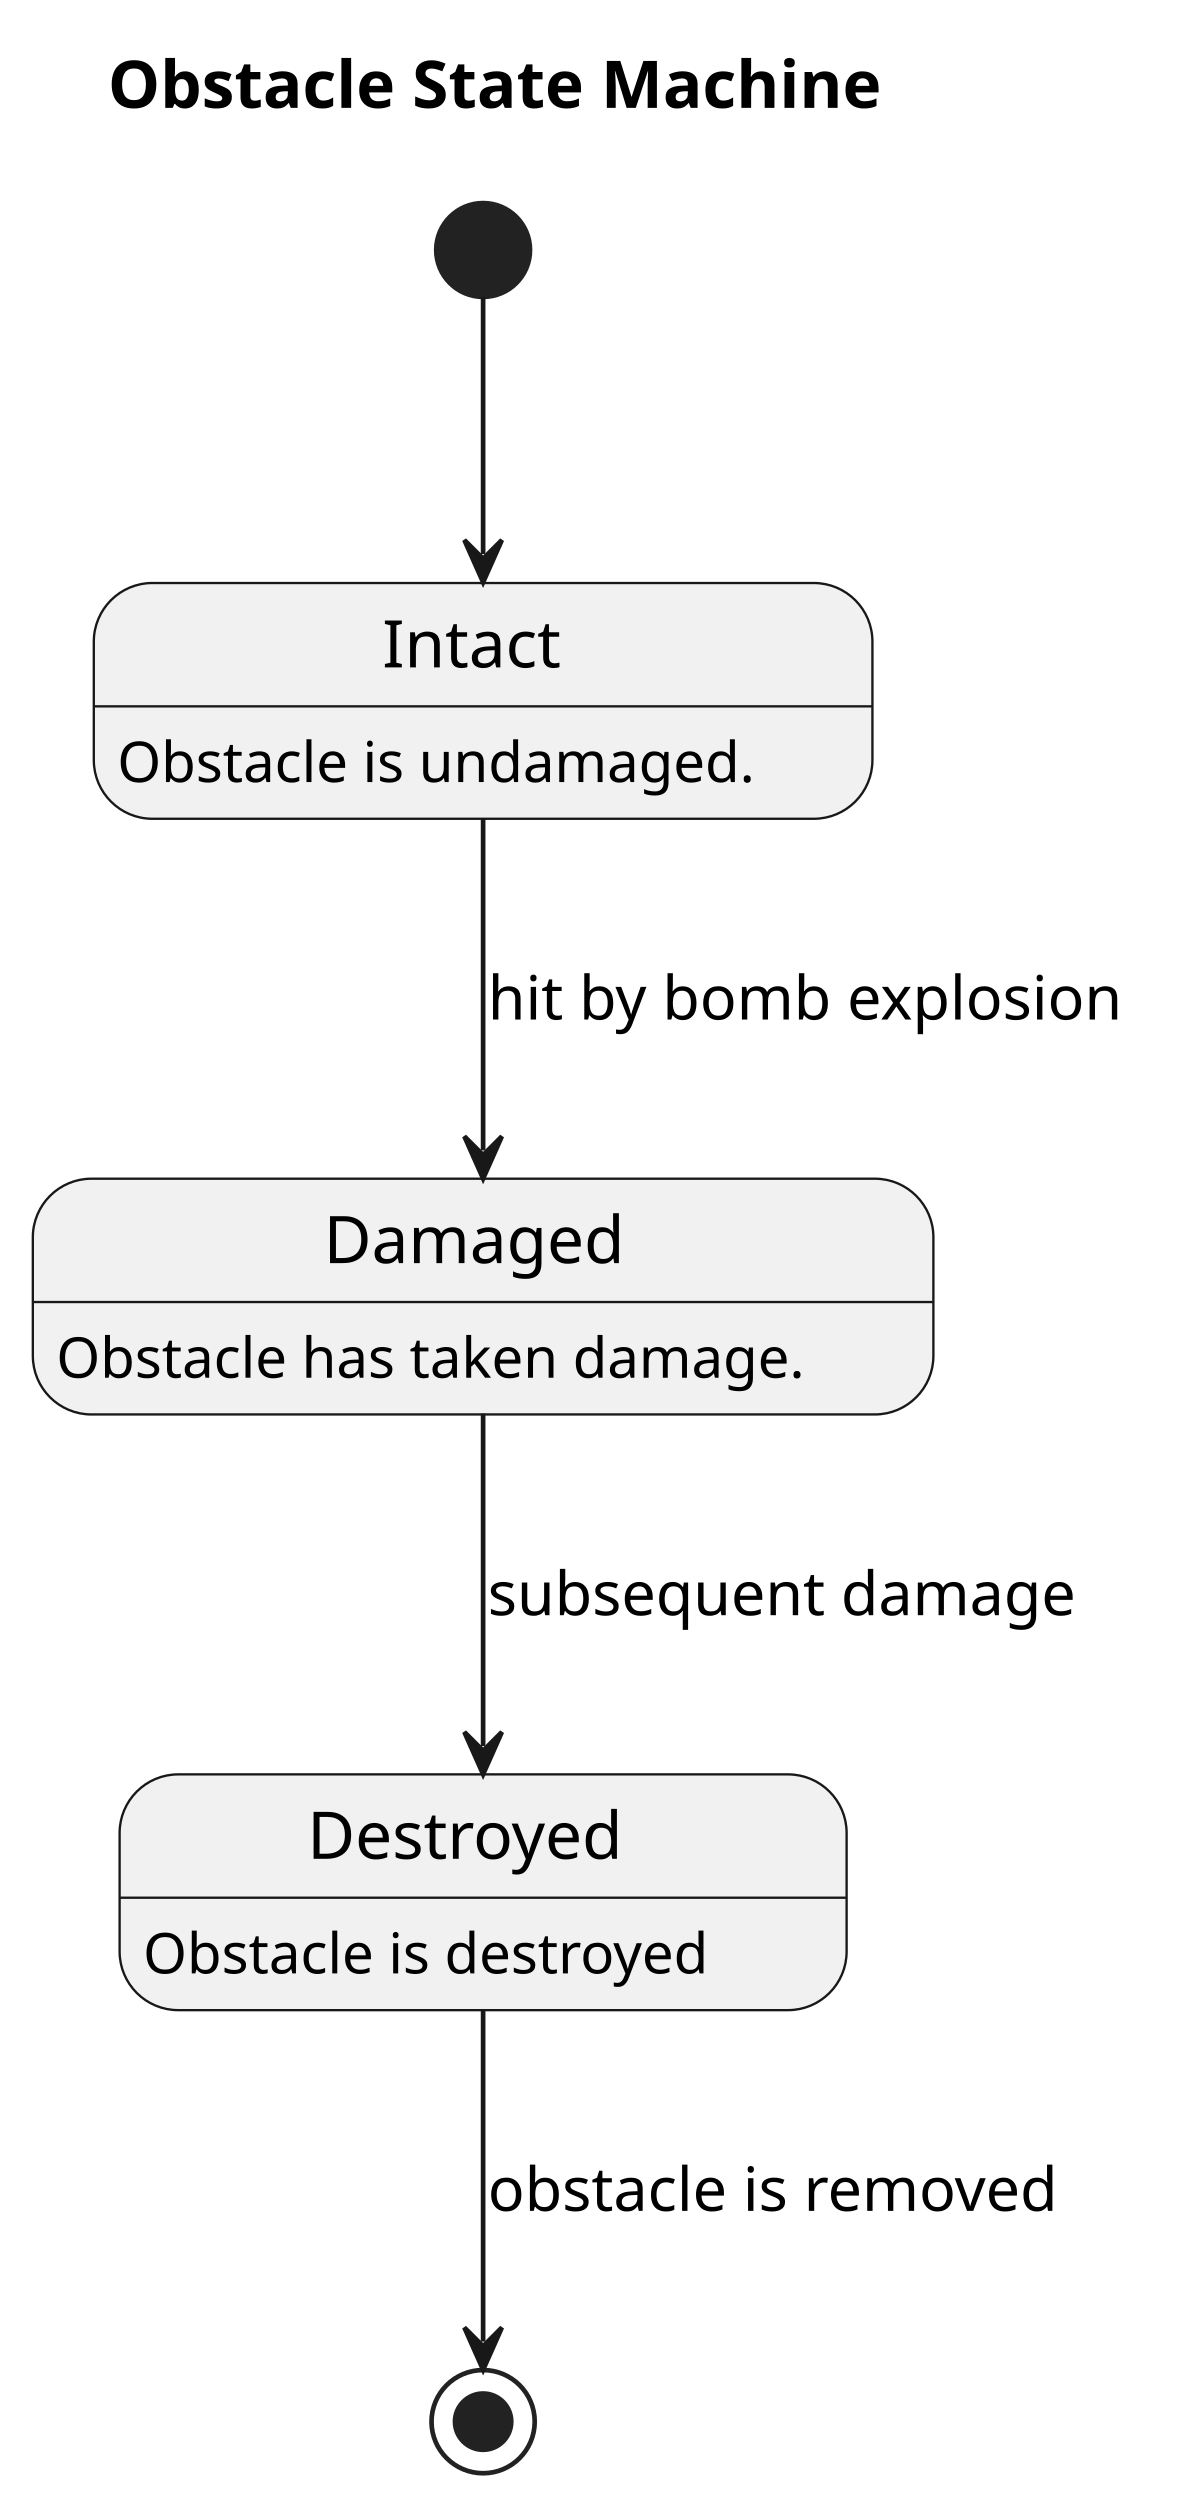
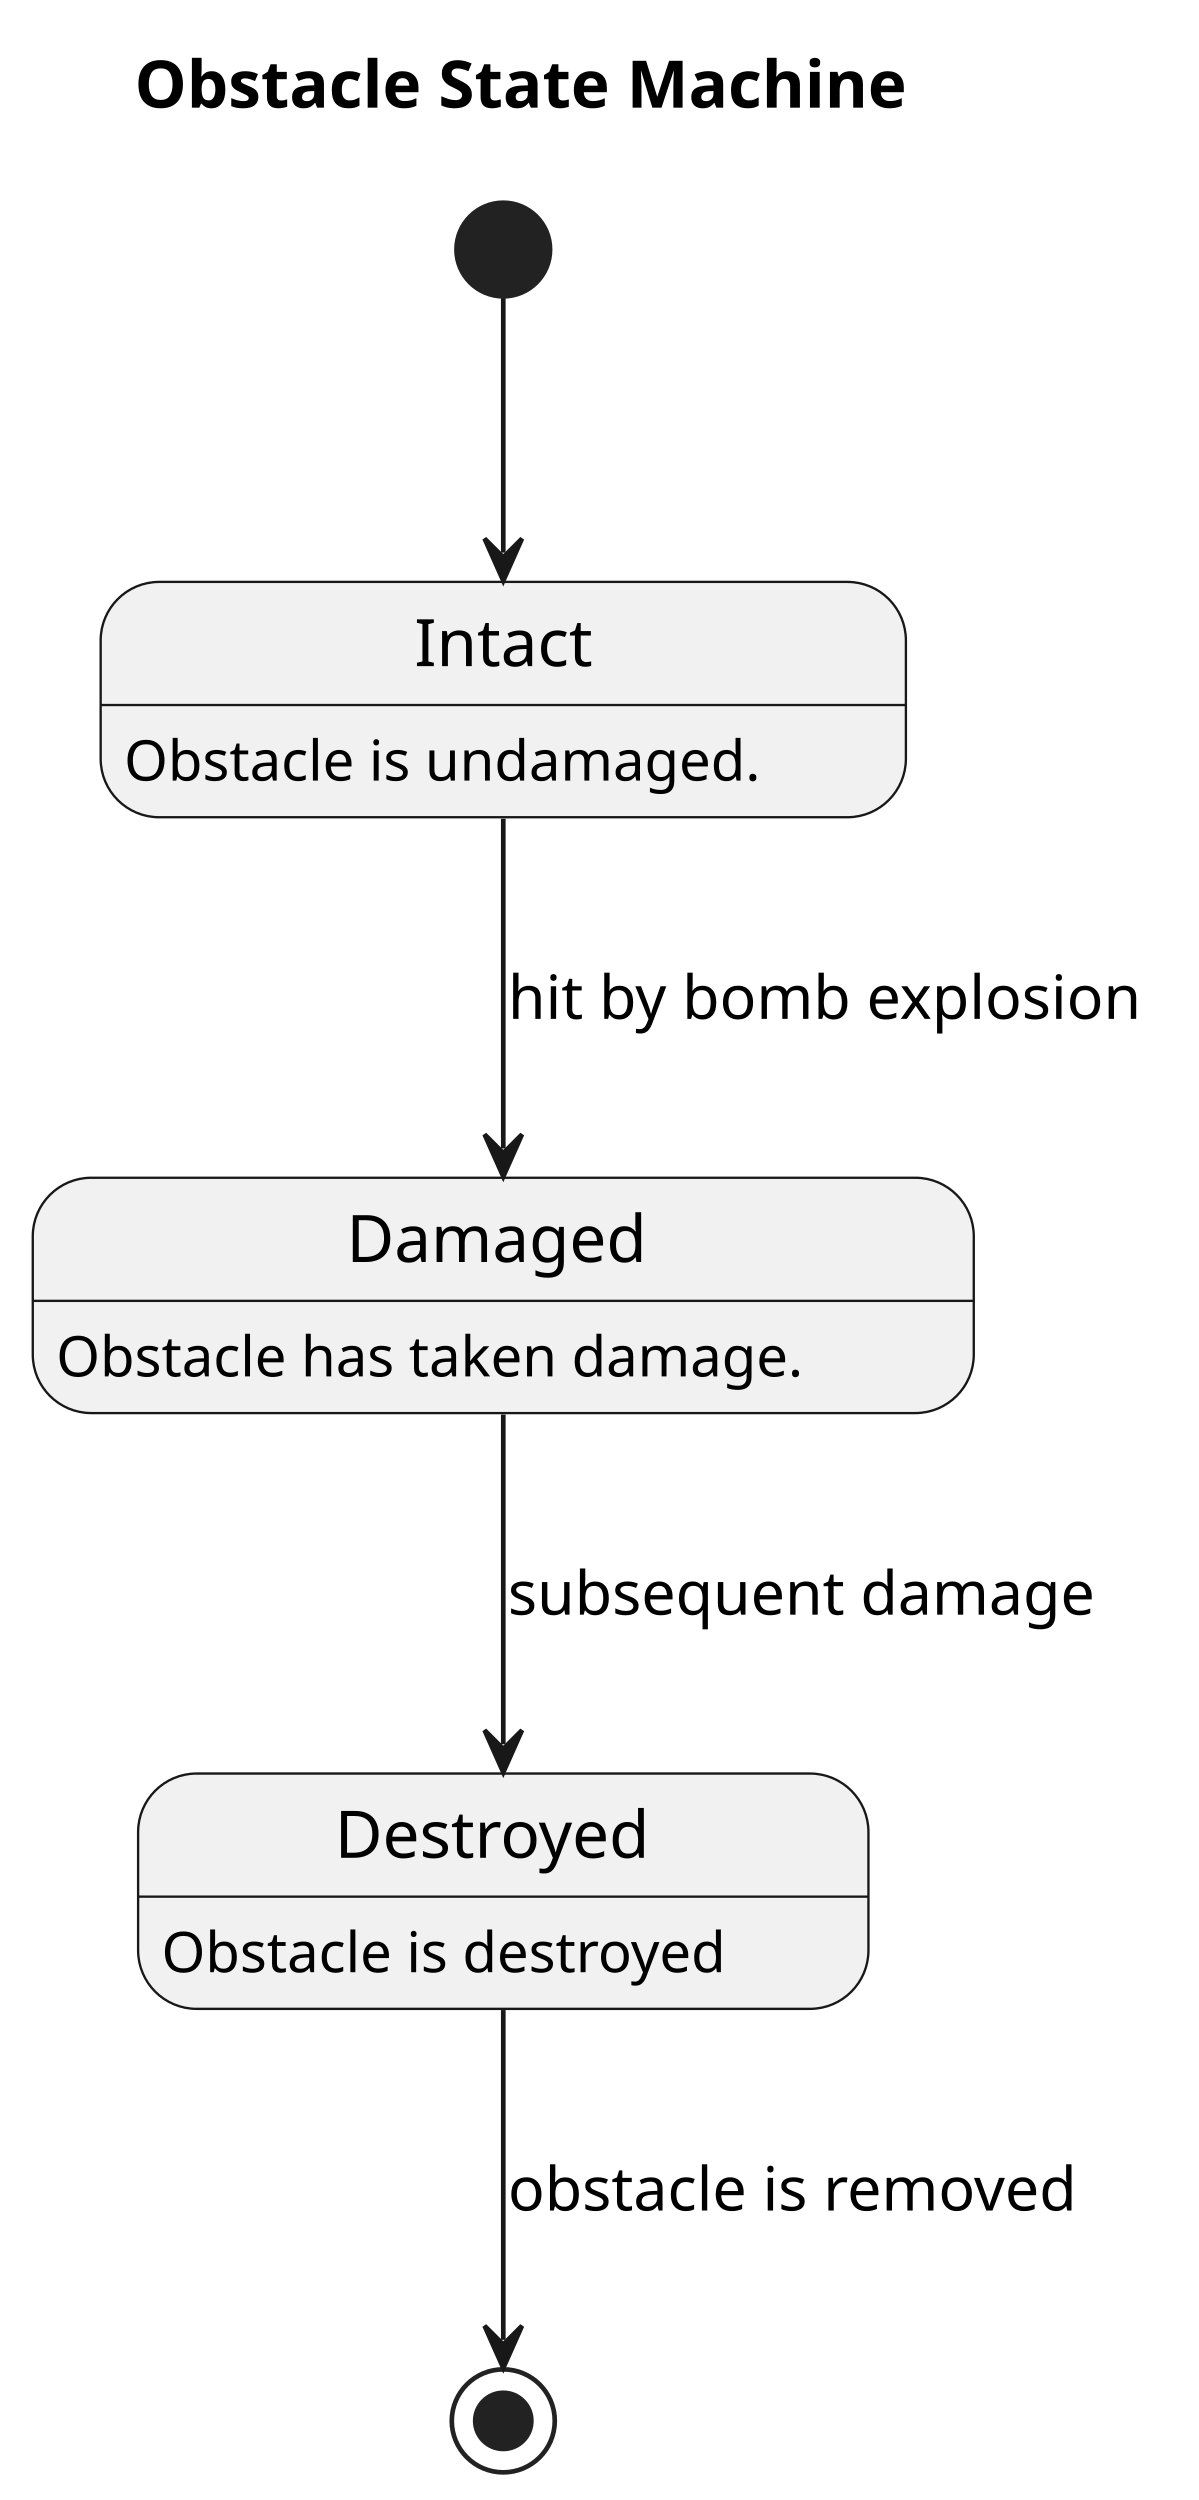
- <svg xmlns="http://www.w3.org/2000/svg" contentStyleType="text/css" height="533px" preserveAspectRatio="none" style="width:254px;height:533px;background:#FFFFFF;" version="1.1" viewBox="0 0 254 533" width="254px" zoomAndPan="magnify">
+ <svg xmlns="http://www.w3.org/2000/svg" contentStyleType="text/css" height="534px" preserveAspectRatio="none" style="width:256px;height:534px;background:#FFFFFF;" version="1.1" viewBox="0 0 256 534" width="256px" zoomAndPan="magnify">
  <defs />
  <g>
-     <text fill="#000000" font-family="sans-serif" font-size="14" font-weight="bold" lengthAdjust="spacing" textLength="194" x="23" y="22.995">Obstacle State Machine</text>
-     <ellipse cx="103" cy="53.297" fill="#222222" rx="10" ry="10" style="stroke:#222222;stroke-width:1.0;" />
+     <text fill="#000000" font-family="sans-serif" font-size="14" font-weight="bold" lengthAdjust="spacing" textLength="185" x="28.75" y="22.995">Obstacle State Machine</text>
+     <ellipse cx="107.5" cy="53.297" fill="#222222" rx="10" ry="10" style="stroke:#222222;stroke-width:1.0;" />
    <g id="Intact">
-       <rect fill="#F1F1F1" height="50.266" rx="12.5" ry="12.5" style="stroke:#181818;stroke-width:0.5;" width="166" x="20" y="124.297" />
-       <line style="stroke:#181818;stroke-width:0.5;" x1="20" x2="186" y1="150.594" y2="150.594" />
-       <text fill="#000000" font-family="sans-serif" font-size="14" lengthAdjust="spacing" textLength="43" x="81.5" y="142.292">Intact</text>
-       <text fill="#000000" font-family="sans-serif" font-size="12" lengthAdjust="spacing" textLength="146" x="25" y="166.732">Obstacle is undamaged.</text>
+       <rect fill="#F1F1F1" height="50.266" rx="12.5" ry="12.5" style="stroke:#181818;stroke-width:0.5;" width="172" x="21.5" y="124.297" />
+       <line style="stroke:#181818;stroke-width:0.5;" x1="21.5" x2="193.5" y1="150.594" y2="150.594" />
+       <text fill="#000000" font-family="sans-serif" font-size="14" lengthAdjust="spacing" textLength="38" x="88.5" y="142.292">Intact</text>
+       <text fill="#000000" font-family="sans-serif" font-size="12" lengthAdjust="spacing" textLength="152" x="26.5" y="166.732">Obstacle is undamaged.</text>
    </g>
    <g id="Damaged">
-       <rect fill="#F1F1F1" height="50.266" rx="12.5" ry="12.5" style="stroke:#181818;stroke-width:0.5;" width="192" x="7" y="251.297" />
-       <line style="stroke:#181818;stroke-width:0.5;" x1="7" x2="199" y1="277.594" y2="277.594" />
-       <text fill="#000000" font-family="sans-serif" font-size="14" lengthAdjust="spacing" textLength="68" x="69" y="269.292">Damaged</text>
-       <text fill="#000000" font-family="sans-serif" font-size="12" lengthAdjust="spacing" textLength="172" x="12" y="293.732">Obstacle has taken damage.</text>
+       <rect fill="#F1F1F1" height="50.266" rx="12.5" ry="12.5" style="stroke:#181818;stroke-width:0.5;" width="201" x="7" y="251.567" />
+       <line style="stroke:#181818;stroke-width:0.5;" x1="7" x2="208" y1="277.864" y2="277.864" />
+       <text fill="#000000" font-family="sans-serif" font-size="14" lengthAdjust="spacing" textLength="67" x="74" y="269.562">Damaged</text>
+       <text fill="#000000" font-family="sans-serif" font-size="12" lengthAdjust="spacing" textLength="181" x="12" y="294.002">Obstacle has taken damage.</text>
    </g>
    <g id="Destroyed">
-       <rect fill="#F1F1F1" height="50.266" rx="12.5" ry="12.5" style="stroke:#181818;stroke-width:0.5;" width="155" x="25.5" y="378.297" />
-       <line style="stroke:#181818;stroke-width:0.5;" x1="25.5" x2="180.5" y1="404.594" y2="404.594" />
-       <text fill="#000000" font-family="sans-serif" font-size="14" lengthAdjust="spacing" textLength="75" x="65.5" y="396.292">Destroyed</text>
-       <text fill="#000000" font-family="sans-serif" font-size="12" lengthAdjust="spacing" textLength="135" x="30.5" y="420.732">Obstacle is destroyed</text>
+       <rect fill="#F1F1F1" height="50.266" rx="12.5" ry="12.5" style="stroke:#181818;stroke-width:0.5;" width="156" x="29.5" y="378.827" />
+       <line style="stroke:#181818;stroke-width:0.5;" x1="29.5" x2="185.5" y1="405.124" y2="405.124" />
+       <text fill="#000000" font-family="sans-serif" font-size="14" lengthAdjust="spacing" textLength="72" x="71.5" y="396.822">Destroyed</text>
+       <text fill="#000000" font-family="sans-serif" font-size="12" lengthAdjust="spacing" textLength="136" x="34.5" y="421.262">Obstacle is destroyed</text>
    </g>
-     <ellipse cx="103" cy="516.297" fill="none" rx="11" ry="11" style="stroke:#222222;stroke-width:1.0;" />
-     <ellipse cx="103" cy="516.297" fill="#222222" rx="6" ry="6" style="stroke:#222222;stroke-width:1.0;" />
+     <ellipse cx="107.5" cy="517.097" fill="none" rx="11" ry="11" style="stroke:#222222;stroke-width:1.0;" />
+     <ellipse cx="107.5" cy="517.097" fill="#222222" rx="6" ry="6" style="stroke:#222222;stroke-width:1.0;" />
    <g id="link_*start*_Intact">
-       <path d="M103,63.31 C103,77.188 103,98.262 103,118.137 " fill="none" id="*start*-to-Intact" style="stroke:#181818;stroke-width:1.0;" />
-       <polygon fill="#181818" points="103,124.137,107,115.137,103,119.137,99,115.137,103,124.137" style="stroke:#181818;stroke-width:1.0;" />
+       <path d="M107.5,63.667 C107.5,77.617 107.5,98.327 107.5,118.047 " fill="none" id="*start*-to-Intact" style="stroke:#181818;stroke-width:1.0;" />
+       <polygon fill="#181818" points="107.5,124.047,111.5,115.047,107.5,119.047,103.5,115.047,107.5,124.047" style="stroke:#181818;stroke-width:1.0;" />
    </g>
    <g id="link_Intact_Damaged">
-       <path d="M103,174.398 C103,196.533 103,223.158 103,245.27 " fill="none" id="Intact-to-Damaged" style="stroke:#181818;stroke-width:1.0;" />
-       <polygon fill="#181818" points="103,251.27,107,242.27,103,246.27,99,242.27,103,251.27" style="stroke:#181818;stroke-width:1.0;" />
-       <text fill="#000000" font-family="sans-serif" font-size="13" lengthAdjust="spacing" textLength="142" x="104" y="217.364">hit by bomb explosion</text>
+       <path d="M107.5,174.887 C107.5,196.957 107.5,223.257 107.5,245.307 " fill="none" id="Intact-to-Damaged" style="stroke:#181818;stroke-width:1.0;" />
+       <polygon fill="#181818" points="107.5,251.307,111.5,242.307,107.5,246.307,103.5,242.307,107.5,251.307" style="stroke:#181818;stroke-width:1.0;" />
+       <text fill="#000000" font-family="sans-serif" font-size="13" lengthAdjust="spacing" textLength="140" x="108.5" y="217.634">hit by bomb explosion</text>
    </g>
    <g id="link_Damaged_Destroyed">
-       <path d="M103,301.398 C103,323.533 103,350.158 103,372.27 " fill="none" id="Damaged-to-Destroyed" style="stroke:#181818;stroke-width:1.0;" />
-       <polygon fill="#181818" points="103,378.27,107,369.27,103,373.27,99,369.27,103,378.27" style="stroke:#181818;stroke-width:1.0;" />
-       <text fill="#000000" font-family="sans-serif" font-size="13" lengthAdjust="spacing" textLength="132" x="104" y="344.364">subsequent damage</text>
+       <path d="M107.5,302.147 C107.5,324.217 107.5,350.527 107.5,372.577 " fill="none" id="Damaged-to-Destroyed" style="stroke:#181818;stroke-width:1.0;" />
+       <polygon fill="#181818" points="107.5,378.577,111.5,369.577,107.5,373.577,103.5,369.577,107.5,378.577" style="stroke:#181818;stroke-width:1.0;" />
+       <text fill="#000000" font-family="sans-serif" font-size="13" lengthAdjust="spacing" textLength="132" x="108.5" y="344.894">subsequent damage</text>
    </g>
    <g id="link_Destroyed_*end*">
-       <path d="M103,428.382 C103,452.357 103,481.992 103,499.232 " fill="none" id="Destroyed-to-*end*" style="stroke:#181818;stroke-width:1.0;" />
-       <polygon fill="#181818" points="103,505.232,107,496.232,103,500.232,99,496.232,103,505.232" style="stroke:#181818;stroke-width:1.0;" />
-       <text fill="#000000" font-family="sans-serif" font-size="13" lengthAdjust="spacing" textLength="130" x="104" y="471.364">obstacle is removed</text>
+       <path d="M107.5,429.357 C107.5,453.247 107.5,482.517 107.5,499.797 " fill="none" id="Destroyed-to-*end*" style="stroke:#181818;stroke-width:1.0;" />
+       <polygon fill="#181818" points="107.5,505.797,111.5,496.797,107.5,500.797,103.5,496.797,107.5,505.797" style="stroke:#181818;stroke-width:1.0;" />
+       <text fill="#000000" font-family="sans-serif" font-size="13" lengthAdjust="spacing" textLength="129" x="108.5" y="472.164">obstacle is removed</text>
    </g>
  </g>
</svg>
